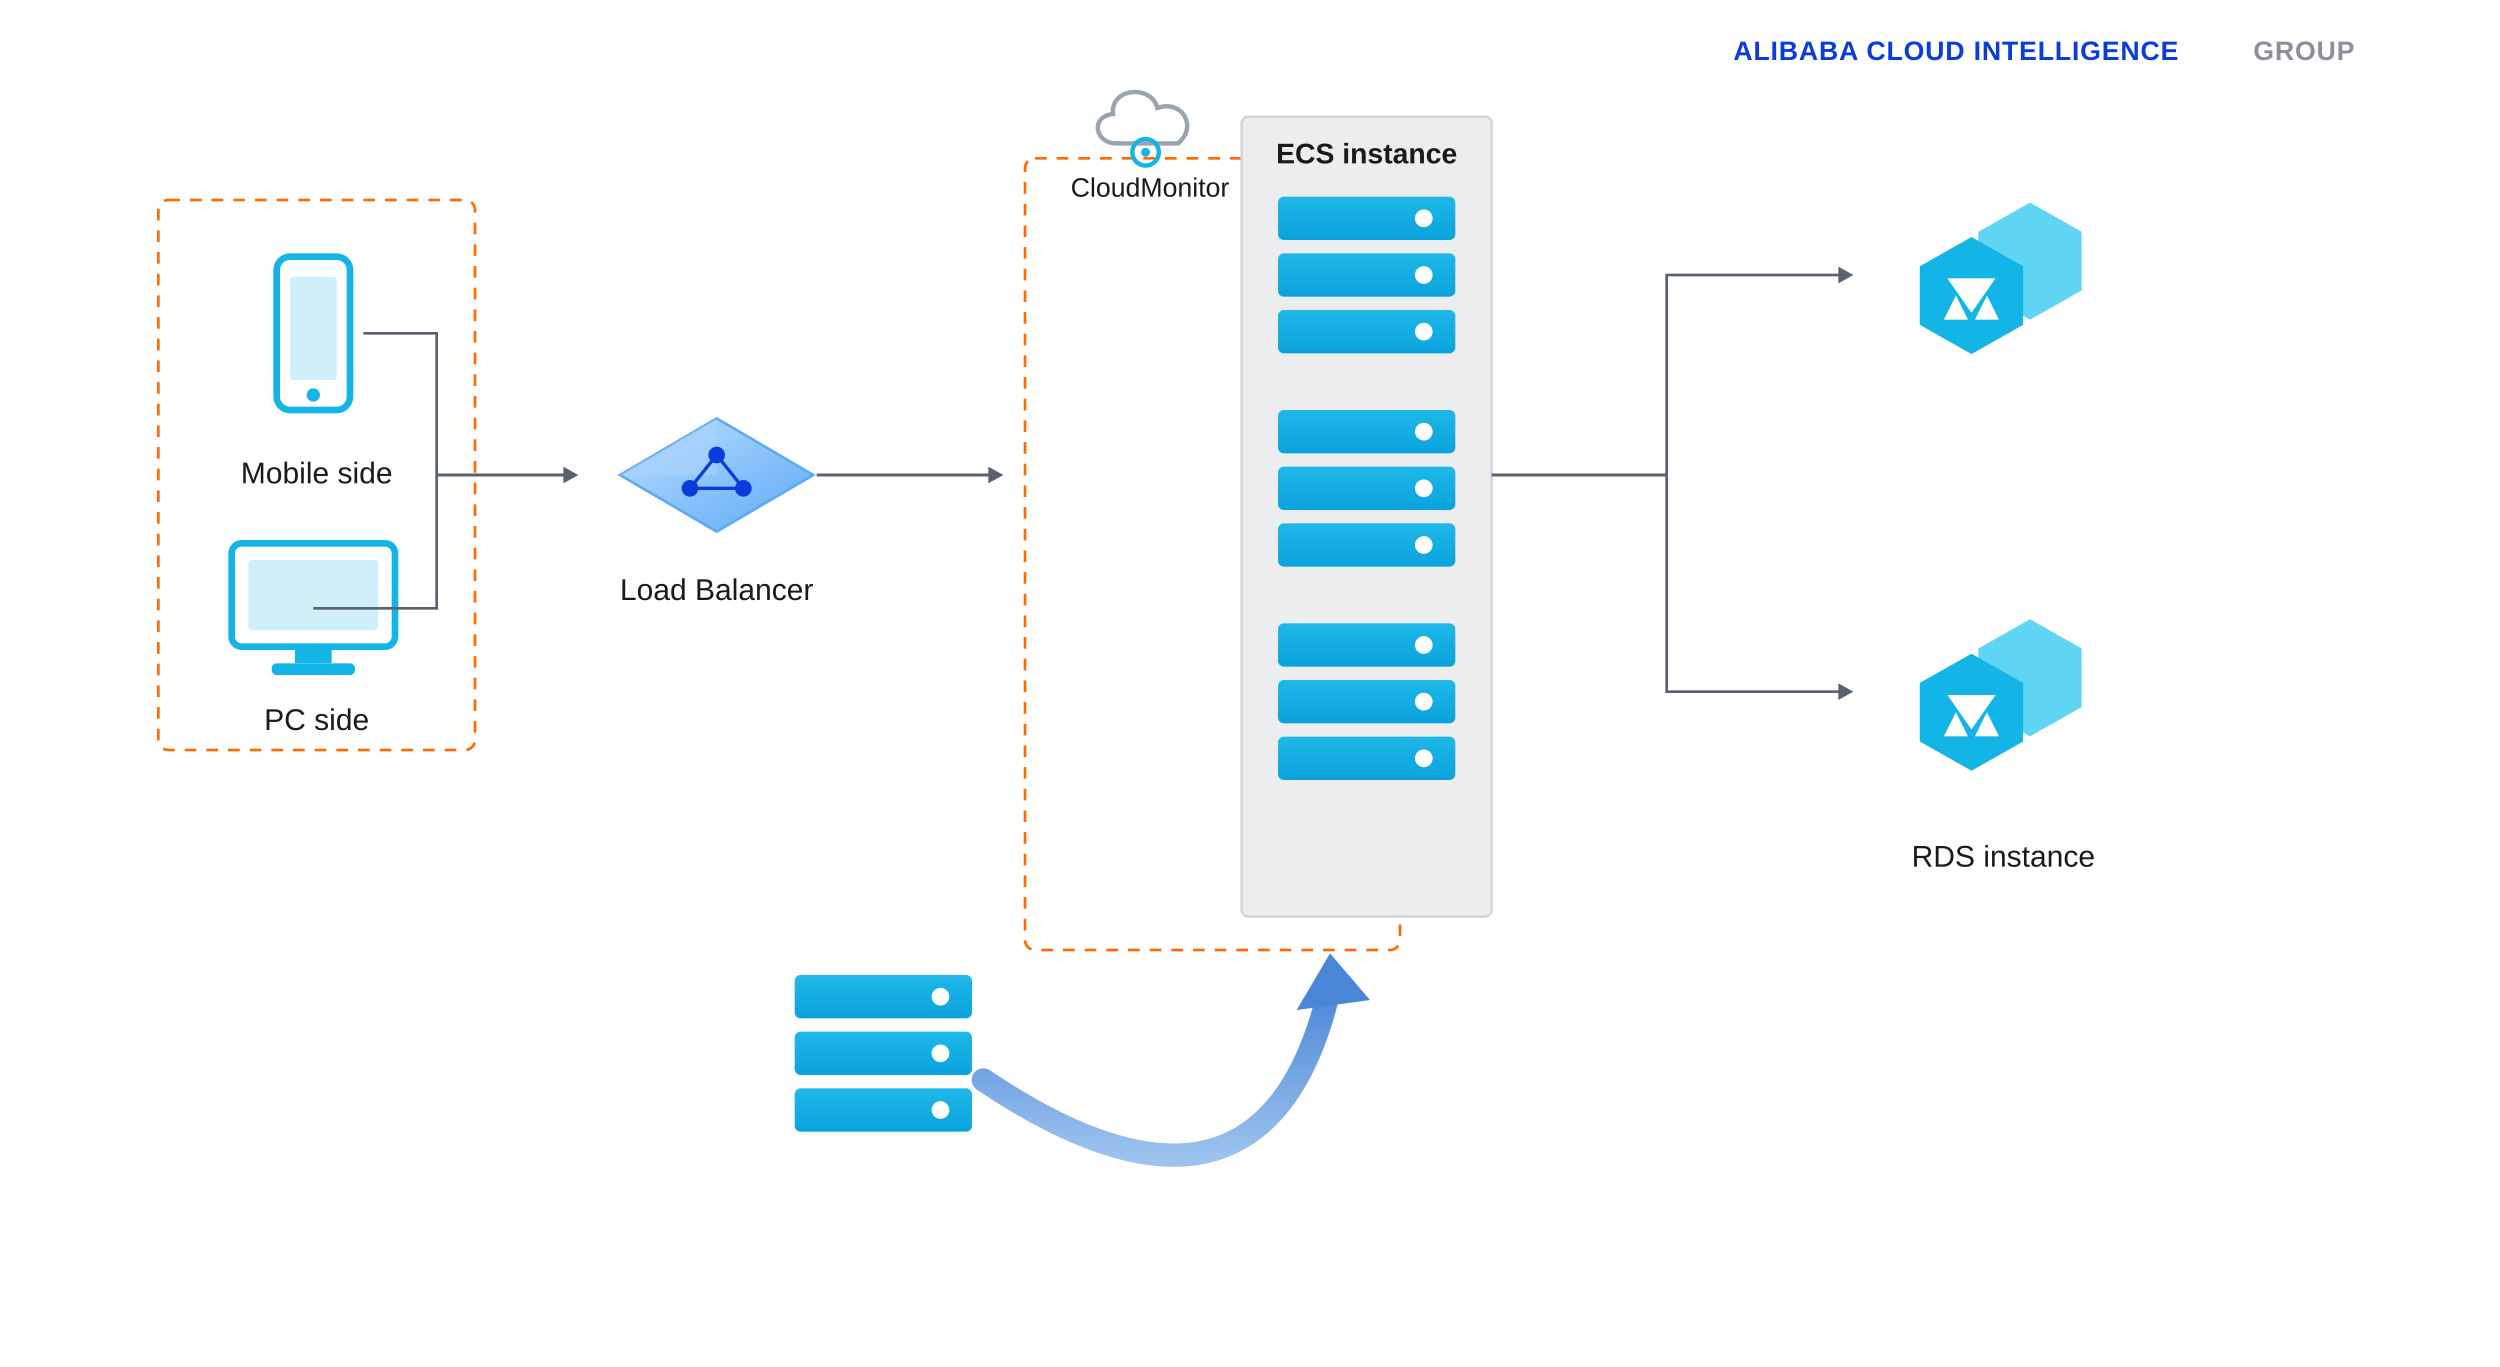
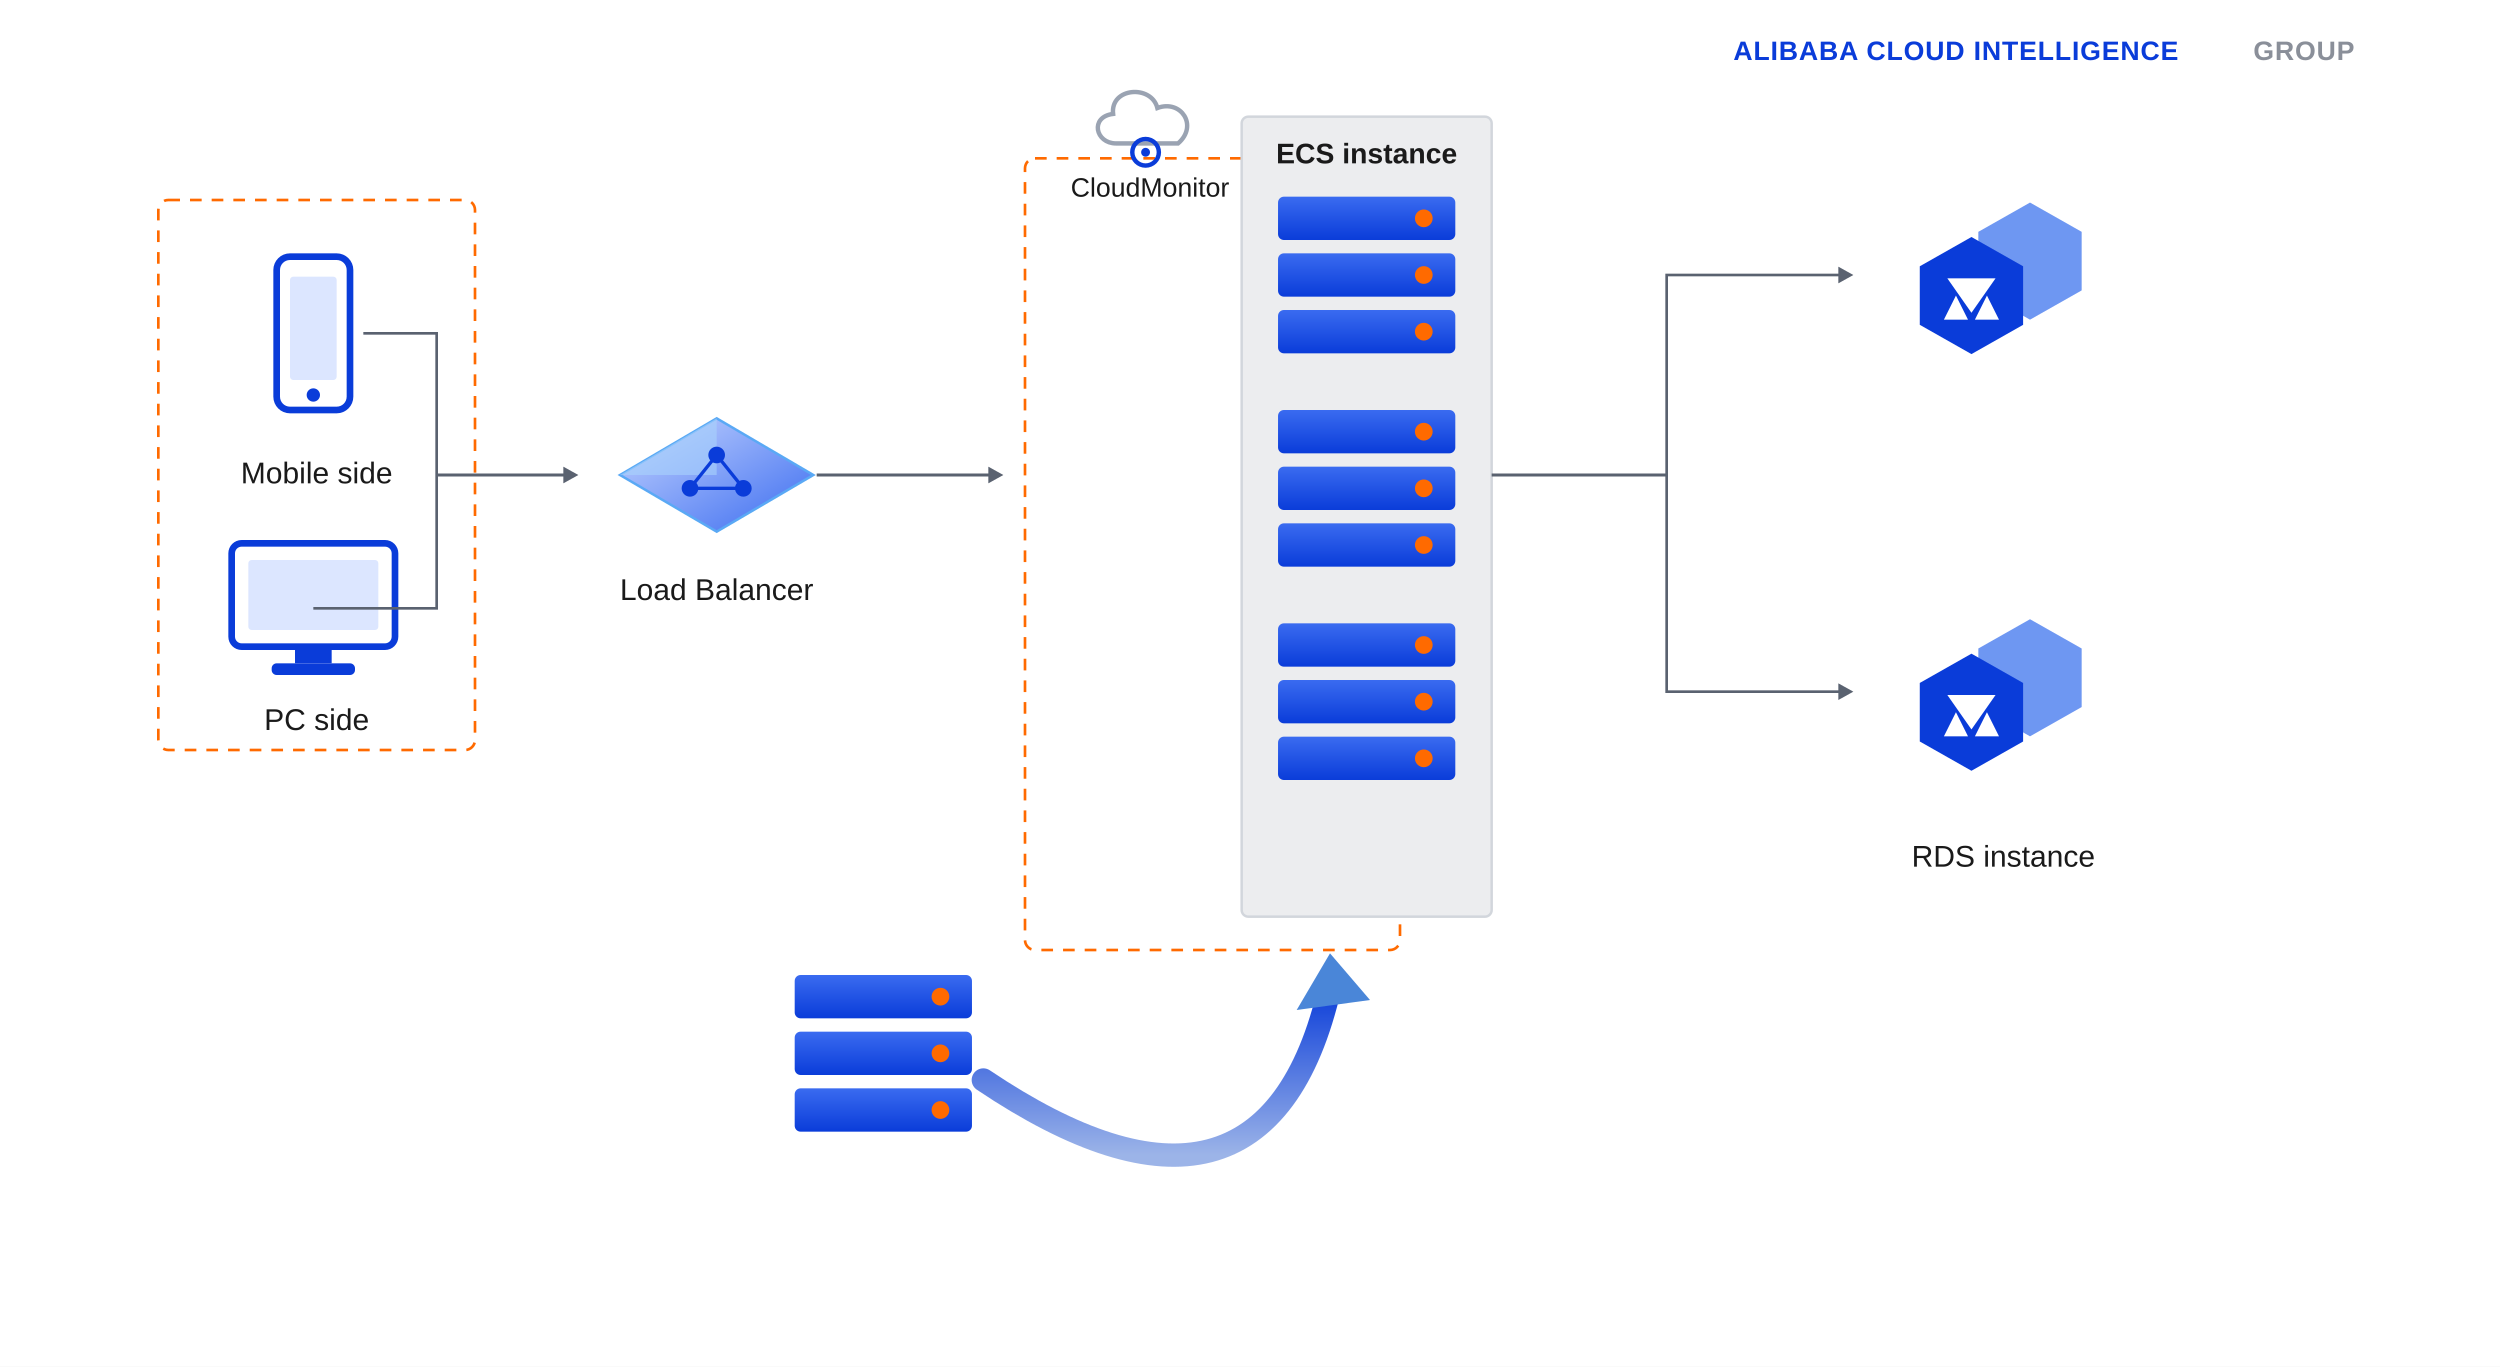
<svg xmlns="http://www.w3.org/2000/svg" width="1500" height="820" viewBox="0 0 1500 820" font-family="'Helvetica Neue','Arial',sans-serif">
  <defs>
    <linearGradient id="barG" x1="0" y1="0" x2="0" y2="1">
-       <stop offset="0" stop-color="#1FB8E8" />
-       <stop offset="1" stop-color="#0AA2DC" />
+       <stop offset="0" stop-color="#3A6BF0" />
+       <stop offset="1" stop-color="#0A3CD9" />
    </linearGradient>
    <linearGradient id="lbG" x1="0" y1="0" x2="1" y2="1">
-       <stop offset="0" stop-color="#BFE0FF" />
-       <stop offset="1" stop-color="#5AA9F5" />
+       <stop offset="0" stop-color="#C7D6FF" />
+       <stop offset="1" stop-color="#3A6BF0" />
    </linearGradient>
    <linearGradient id="curveG" x1="0" y1="1" x2="0" y2="0">
-       <stop offset="0" stop-color="#9CC2EE" />
-       <stop offset="1" stop-color="#4A86D8" />
+       <stop offset="0" stop-color="#9CB4E8" />
+       <stop offset="1" stop-color="#0A3CD9" />
    </linearGradient>
    <marker id="ar" markerWidth="11" markerHeight="11" refX="7" refY="5" orient="auto" markerUnits="userSpaceOnUse">
      <path d="M0,0 L9,5 L0,10 Z" fill="#5A6270" />
    </marker>
    <symbol id="bar" viewBox="0 0 90 22">
      <rect x="0" y="0" width="90" height="22" rx="3" fill="url(#barG)" />
-       <circle cx="74" cy="11" r="4.5" fill="#FFFFFF" />
+       <circle cx="74" cy="11" r="4.5" fill="#FF6A00" />
    </symbol>
    <symbol id="rds" viewBox="0 0 130 120">
-       <polygon points="80,16 110,33 110,67 80,84 50,67 50,33" fill="#5FD4F3" />
-       <polygon points="46,36 76,53 76,87 46,104 16,87 16,53" fill="#13B5E6" />
+       <polygon points="80,16 110,33 110,67 80,84 50,67 50,33" fill="#6E97F2" />
+       <polygon points="46,36 76,53 76,87 46,104 16,87 16,53" fill="#0A3CD9" />
      <polygon points="32,60 60,60 46,80" fill="#FFFFFF" />
      <polygon points="30,84 44,84 37,70" fill="#FFFFFF" />
      <polygon points="48,84 62,84 55,70" fill="#FFFFFF" />
    </symbol>
    <symbol id="phone" viewBox="0 0 60 100">
-       <rect x="8" y="4" width="44" height="92" rx="8" fill="none" stroke="#13B5E6" stroke-width="4" />
-       <rect x="16" y="16" width="28" height="62" rx="2" fill="#CFEFFA" />
-       <circle cx="30" cy="87" r="4" fill="#13B5E6" />
+       <rect x="8" y="4" width="44" height="92" rx="8" fill="none" stroke="#0A3CD9" stroke-width="4" />
+       <rect x="16" y="16" width="28" height="62" rx="2" fill="#DCE6FF" />
+       <circle cx="30" cy="87" r="4" fill="#0A3CD9" />
    </symbol>
    <symbol id="pc" viewBox="0 0 110 90">
-       <rect x="6" y="6" width="98" height="62" rx="6" fill="none" stroke="#13B5E6" stroke-width="4" />
-       <rect x="16" y="16" width="78" height="42" rx="2" fill="#CFEFFA" />
-       <rect x="44" y="68" width="22" height="10" fill="#13B5E6" />
-       <rect x="30" y="78" width="50" height="7" rx="3" fill="#13B5E6" />
+       <rect x="6" y="6" width="98" height="62" rx="6" fill="none" stroke="#0A3CD9" stroke-width="4" />
+       <rect x="16" y="16" width="78" height="42" rx="2" fill="#DCE6FF" />
+       <rect x="44" y="68" width="22" height="10" fill="#0A3CD9" />
+       <rect x="30" y="78" width="50" height="7" rx="3" fill="#0A3CD9" />
    </symbol>
    <symbol id="cmon" viewBox="0 0 90 70">
      <path d="M22,52 C8,52 4,34 20,32 C18,14 46,12 50,28 C66,22 78,40 64,52 Z" fill="none" stroke="#9AA3B2" stroke-width="3" />
-       <circle cx="42" cy="58" r="9" fill="none" stroke="#13B5E6" stroke-width="3" />
-       <circle cx="42" cy="58" r="3" fill="#13B5E6" />
+       <circle cx="42" cy="58" r="9" fill="none" stroke="#0A3CD9" stroke-width="3" />
+       <circle cx="42" cy="58" r="3" fill="#0A3CD9" />
    </symbol>
  </defs>
  <rect x="0" y="0" width="1500" height="820" fill="#FFFFFF" />
  <text x="1040" y="36" font-size="16" font-weight="800" fill="#0A3CD9" letter-spacing="0.5">ALIBABA CLOUD INTELLIGENCE</text>
  <text x="1352" y="36" font-size="16" font-weight="800" fill="#8A8F99" letter-spacing="0.5">GROUP</text>
  <rect x="95" y="120" width="190" height="330" rx="6" fill="none" stroke="#FF6A00" stroke-width="1.6" stroke-dasharray="7 6" />
  <use href="#phone" x="158" y="150" width="60" height="100" />
  <text x="190" y="290" text-anchor="middle" font-size="18" fill="#1A1A1A">Mobile side</text>
  <use href="#pc" x="133" y="320" width="110" height="90" />
  <text x="190" y="438" text-anchor="middle" font-size="18" fill="#1A1A1A">PC side</text>
  <path d="M218,200 H262 V285" fill="none" stroke="#5A6270" stroke-width="1.6" />
  <path d="M188,365 H262 V285" fill="none" stroke="#5A6270" stroke-width="1.6" />
  <line x1="262" y1="285" x2="345" y2="285" stroke="#5A6270" stroke-width="1.8" marker-end="url(#ar)" />
  <g transform="translate(430,285)">
    <polygon points="-58,0 0,-34 58,0 0,34" fill="url(#lbG)" stroke="#5AA9F5" stroke-width="1.5" />
    <polygon points="-58,0 0,-34 0,0" fill="#A9D2FB" opacity="0.6" />
    <circle cx="0" cy="-12" r="5" fill="#0A3CD9" />
    <circle cx="-16" cy="8" r="5" fill="#0A3CD9" />
    <circle cx="16" cy="8" r="5" fill="#0A3CD9" />
    <path d="M0,-12 L-16,8 M0,-12 L16,8 M-16,8 L16,8" stroke="#0A3CD9" stroke-width="2" fill="none" />
  </g>
  <text x="430" y="360" text-anchor="middle" font-size="18" fill="#1A1A1A">Load Balancer</text>
  <line x1="490" y1="285" x2="600" y2="285" stroke="#5A6270" stroke-width="1.8" marker-end="url(#ar)" />
  <rect x="615" y="95" width="225" height="475" rx="6" fill="none" stroke="#FF6A00" stroke-width="1.6" stroke-dasharray="7 6" />
  <use href="#cmon" x="650" y="40" width="80" height="62" />
  <text x="690" y="118" text-anchor="middle" font-size="16" fill="#1A1A1A">CloudMonitor</text>
  <rect x="745" y="70" width="150" height="480" rx="4" fill="#ECEDEF" stroke="#D2D6DC" stroke-width="1.5" />
  <text x="820" y="98" text-anchor="middle" font-size="17" font-weight="600" fill="#1A1A1A">ECS instance</text>
  <g>
    <use href="#bar" x="765" y="118" width="110" height="26" />
    <use href="#bar" x="765" y="152" width="110" height="26" />
    <use href="#bar" x="765" y="186" width="110" height="26" />
    <use href="#bar" x="765" y="246" width="110" height="26" />
    <use href="#bar" x="765" y="280" width="110" height="26" />
    <use href="#bar" x="765" y="314" width="110" height="26" />
    <use href="#bar" x="765" y="374" width="110" height="26" />
    <use href="#bar" x="765" y="408" width="110" height="26" />
    <use href="#bar" x="765" y="442" width="110" height="26" />
  </g>
  <line x1="895" y1="285" x2="1000" y2="285" stroke="#5A6270" stroke-width="1.8" />
  <path d="M1000,285 V165 H1110" fill="none" stroke="#5A6270" stroke-width="1.6" marker-end="url(#ar)" />
  <path d="M1000,285 V415 H1110" fill="none" stroke="#5A6270" stroke-width="1.6" marker-end="url(#ar)" />
  <use href="#rds" x="1135" y="105" width="135" height="124" />
  <use href="#rds" x="1135" y="355" width="135" height="124" />
  <text x="1202" y="520" text-anchor="middle" font-size="18" fill="#1A1A1A">RDS instance</text>
  <g>
    <use href="#bar" x="475" y="585" width="110" height="26" />
    <use href="#bar" x="475" y="619" width="110" height="26" />
    <use href="#bar" x="475" y="653" width="110" height="26" />
  </g>
  <path d="M590,648 C700,722 772,706 798,592" fill="none" stroke="url(#curveG)" stroke-width="14" stroke-linecap="round" />
  <path d="M798,572 L778,606 L822,600 Z" fill="#4A86D8" />
</svg>
